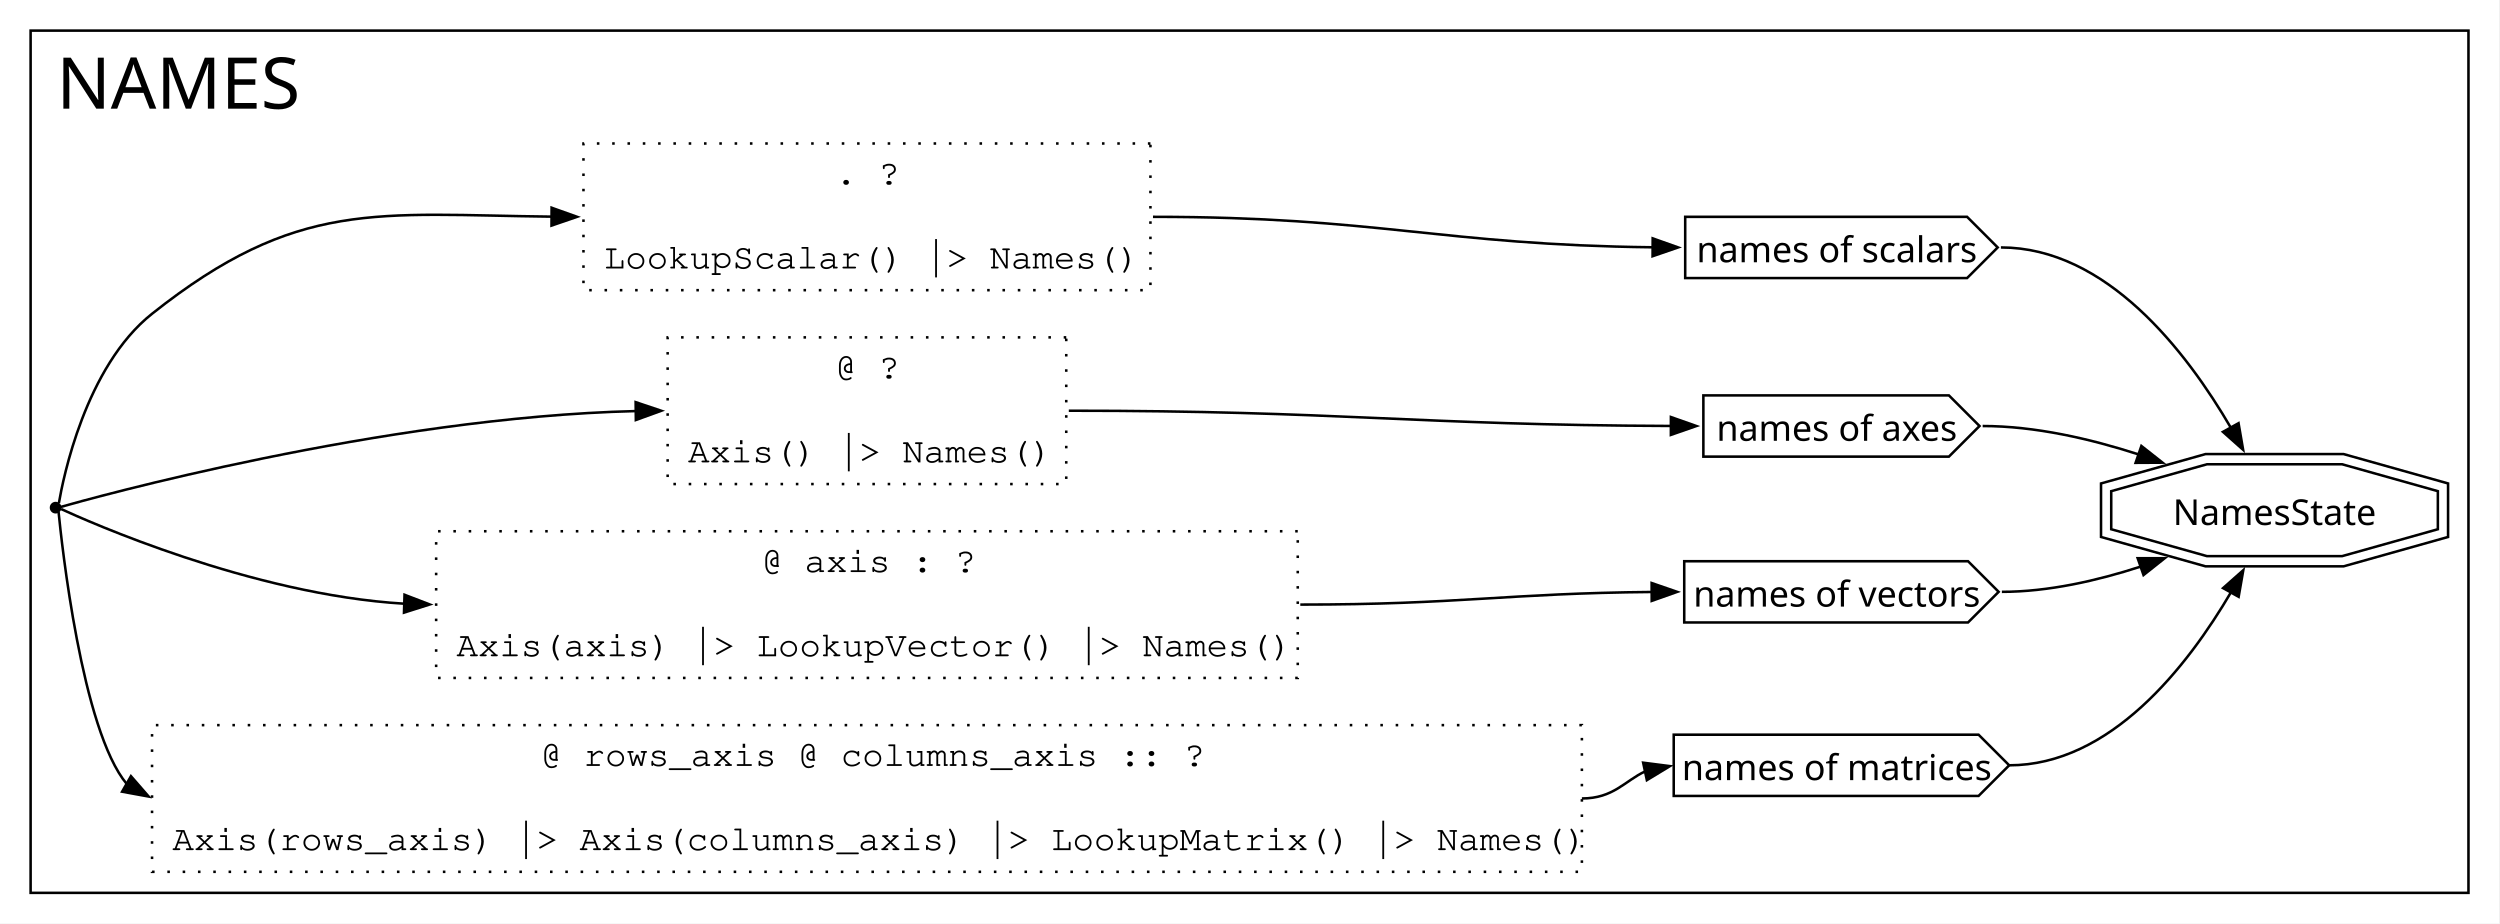
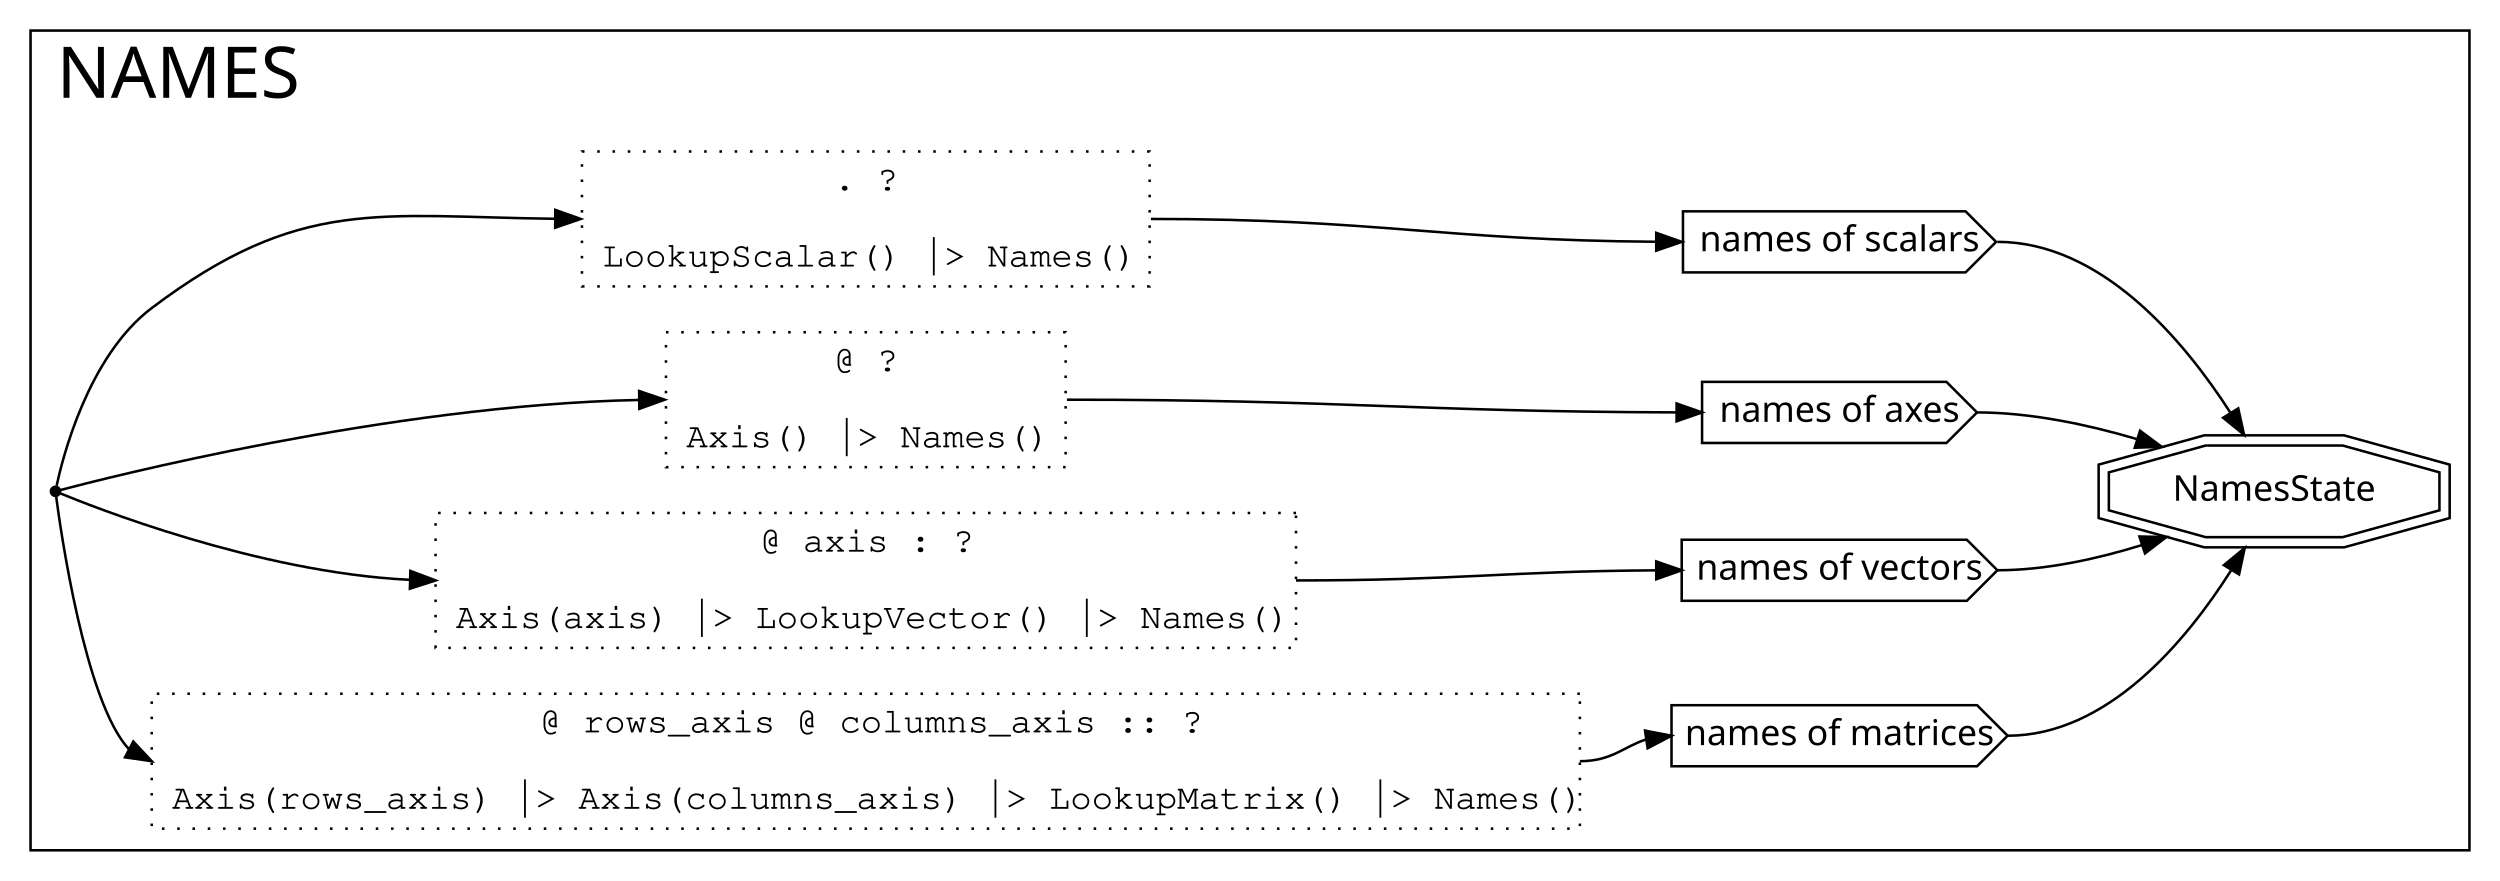
- <svg xmlns="http://www.w3.org/2000/svg" width="980pt" height="362pt" viewBox="0.00 0.00 980.00 362.00">
-   <g id="graph0" class="graph" transform="scale(1 1) rotate(0) translate(4 358)">
-     <polygon fill="white" stroke="none" points="-4,4 -4,-358 975.64,-358 975.64,4 -4,4" />
+ <svg xmlns="http://www.w3.org/2000/svg" width="982pt" height="346pt" viewBox="0.00 0.00 982.04 346.00">
+   <g id="graph0" class="graph" transform="scale(1 1) rotate(0) translate(4 342)">
+     <polygon fill="#ffffff" stroke="transparent" points="-4,4 -4,-342 978.043,-342 978.043,4 -4,4" />
    <g id="clust1" class="cluster">
-       <polygon fill="none" stroke="black" points="8,-8 8,-346 963.64,-346 963.64,-8 8,-8" />
-       <text xml:space="preserve" text-anchor="middle" x="65.88" y="-315.4" font-family="Sans-Serif" font-size="28.00">NAMES</text>
+       <polygon fill="none" stroke="#000000" points="8,-8 8,-330 966.043,-330 966.043,-8 8,-8" />
+       <text text-anchor="middle" x="66" y="-303.6" font-family="Sans-Serif" font-size="28.00" fill="#000000">NAMES</text>
    </g>
    <g id="node1" class="node">
-       <ellipse fill="black" stroke="black" cx="17.8" cy="-159" rx="1.8" ry="1.8" />
+       <ellipse fill="#000000" stroke="#000000" cx="17.8" cy="-149" rx="1.8" ry="1.8" />
    </g>
    <g id="node3" class="node">
-       <polygon fill="none" stroke="black" stroke-dasharray="1,5" points="616.1,-73.75 55.6,-73.75 55.6,-16.25 616.1,-16.25 616.1,-73.75" />
-       <text xml:space="preserve" text-anchor="start" x="207.97" y="-57.75" font-family="Courier,monospace" font-size="14.00">@ rows_axis @ columns_axis :: ?</text>
-       <text xml:space="preserve" text-anchor="start" x="331.72" y="-41.25" font-family="Courier,monospace" font-size="14.00"> </text>
-       <text xml:space="preserve" text-anchor="start" x="63.6" y="-24.75" font-family="Courier,monospace" font-size="14.00">Axis(rows_axis) |&gt; Axis(columns_axis) |&gt; LookupMatrix() |&gt; Names()</text>
+       <polygon fill="none" stroke="#000000" stroke-dasharray="1,5" points="616.6,-69.5 55.6,-69.5 55.6,-16.5 616.6,-16.5 616.6,-69.5" />
+       <text text-anchor="start" x="208.1" y="-54.3" font-family="Courier,monospace" font-size="14.00" fill="#000000">@ rows_axis @ columns_axis :: ?</text>
+       <text text-anchor="start" x="331.6" y="-39.3" font-family="Courier,monospace" font-size="14.00" fill="#000000"> </text>
+       <text text-anchor="start" x="63.6" y="-24.3" font-family="Courier,monospace" font-size="14.00" fill="#000000">Axis(rows_axis) |&gt; Axis(columns_axis) |&gt; LookupMatrix() |&gt; Names()</text>
    </g>
    <g id="edge9" class="edge">
-       <path fill="none" stroke="black" d="M18.95,-157.39C20.12,-145.53 28,-71.71 45.74,-50.62" />
-       <polygon fill="black" stroke="black" points="47.33,-53.74 54.29,-45.75 43.86,-47.66 47.33,-53.74" />
+       <path fill="none" stroke="#000000" d="M18.034,-147.16C19.622,-135.009 29.283,-66.212 46.727,-47.627" />
+       <polygon fill="#000000" stroke="#000000" points="48.352,-50.727 55.6,-43 45.115,-44.521 48.352,-50.727" />
    </g>
    <g id="node5" class="node">
-       <polygon fill="none" stroke="black" stroke-dasharray="1,5" points="504.72,-149.75 166.97,-149.75 166.97,-92.25 504.72,-92.25 504.72,-149.75" />
-       <text xml:space="preserve" text-anchor="start" x="294.6" y="-133.75" font-family="Courier,monospace" font-size="14.00">@ axis : ?</text>
-       <text xml:space="preserve" text-anchor="start" x="331.72" y="-117.25" font-family="Courier,monospace" font-size="14.00"> </text>
-       <text xml:space="preserve" text-anchor="start" x="174.97" y="-100.75" font-family="Courier,monospace" font-size="14.00">Axis(axis) |&gt; LookupVector() |&gt; Names()</text>
+       <polygon fill="none" stroke="#000000" stroke-dasharray="1,5" points="505.1,-140.5 167.1,-140.5 167.1,-87.5 505.1,-87.5 505.1,-140.5" />
+       <text text-anchor="start" x="294.6" y="-125.3" font-family="Courier,monospace" font-size="14.00" fill="#000000">@ axis : ?</text>
+       <text text-anchor="start" x="331.6" y="-110.3" font-family="Courier,monospace" font-size="14.00" fill="#000000"> </text>
+       <text text-anchor="start" x="175.1" y="-95.3" font-family="Courier,monospace" font-size="14.00" fill="#000000">Axis(axis) |&gt; LookupVector() |&gt; Names()</text>
    </g>
    <g id="edge10" class="edge">
-       <path fill="none" stroke="black" d="M19.95,-158.46C29.33,-154.12 94.53,-124.87 154.47,-121.35" />
-       <polygon fill="black" stroke="black" points="154.57,-124.85 164.46,-121.05 154.36,-117.85 154.57,-124.85" />
+       <path fill="none" stroke="#000000" d="M19.538,-148.269C30.988,-143.518 96.984,-117.126 156.794,-114.254" />
+       <polygon fill="#000000" stroke="#000000" points="157.189,-117.745 167.1,-114 157.017,-110.747 157.189,-117.745" />
    </g>
    <g id="node7" class="node">
-       <polygon fill="none" stroke="black" stroke-dasharray="1,5" points="413.97,-225.75 257.72,-225.75 257.72,-168.25 413.97,-168.25 413.97,-225.75" />
-       <text xml:space="preserve" text-anchor="start" x="323.47" y="-209.75" font-family="Courier,monospace" font-size="14.00">@ ?</text>
-       <text xml:space="preserve" text-anchor="start" x="331.72" y="-193.25" font-family="Courier,monospace" font-size="14.00"> </text>
-       <text xml:space="preserve" text-anchor="start" x="265.72" y="-176.75" font-family="Courier,monospace" font-size="14.00">Axis() |&gt; Names()</text>
+       <polygon fill="none" stroke="#000000" stroke-dasharray="1,5" points="414.6,-211.5 257.6,-211.5 257.6,-158.5 414.6,-158.5 414.6,-211.5" />
+       <text text-anchor="start" x="323.6" y="-196.3" font-family="Courier,monospace" font-size="14.00" fill="#000000">@ ?</text>
+       <text text-anchor="start" x="331.6" y="-181.3" font-family="Courier,monospace" font-size="14.00" fill="#000000"> </text>
+       <text text-anchor="start" x="265.6" y="-166.3" font-family="Courier,monospace" font-size="14.00" fill="#000000">Axis() |&gt; Names()</text>
    </g>
    <g id="edge11" class="edge">
-       <path fill="none" stroke="black" d="M19.65,-159.24C30.59,-162.36 145.64,-194.48 245.28,-196.86" />
-       <polygon fill="black" stroke="black" points="245.17,-200.36 255.21,-196.98 245.25,-193.36 245.17,-200.36" />
+       <path fill="none" stroke="#000000" d="M19.7,-149.509C35.659,-153.739 149.196,-182.963 247.076,-184.899" />
+       <polygon fill="#000000" stroke="#000000" points="247.065,-188.399 257.1,-185 247.136,-181.399 247.065,-188.399" />
    </g>
    <g id="node9" class="node">
-       <polygon fill="none" stroke="black" stroke-dasharray="1,5" points="446.97,-301.75 224.72,-301.75 224.72,-244.25 446.97,-244.25 446.97,-301.75" />
-       <text xml:space="preserve" text-anchor="start" x="323.47" y="-285.75" font-family="Courier,monospace" font-size="14.00">. ?</text>
-       <text xml:space="preserve" text-anchor="start" x="331.72" y="-269.25" font-family="Courier,monospace" font-size="14.00"> </text>
-       <text xml:space="preserve" text-anchor="start" x="232.72" y="-252.75" font-family="Courier,monospace" font-size="14.00">LookupScalar() |&gt; Names()</text>
+       <polygon fill="none" stroke="#000000" stroke-dasharray="1,5" points="447.6,-282.5 224.6,-282.5 224.6,-229.5 447.6,-229.5 447.6,-282.5" />
+       <text text-anchor="start" x="323.6" y="-267.3" font-family="Courier,monospace" font-size="14.00" fill="#000000">. ?</text>
+       <text text-anchor="start" x="331.6" y="-252.3" font-family="Courier,monospace" font-size="14.00" fill="#000000"> </text>
+       <text text-anchor="start" x="232.6" y="-237.3" font-family="Courier,monospace" font-size="14.00" fill="#000000">LookupScalar() |&gt; Names()</text>
    </g>
    <g id="edge12" class="edge">
-       <path fill="none" stroke="black" d="M19.08,-160.78C20.68,-170.17 29.42,-214.22 55.6,-235 112.55,-280.22 143.84,-273.83 212.39,-273.07" />
-       <polygon fill="black" stroke="black" points="212.23,-276.57 222.21,-273.01 212.19,-269.57 212.23,-276.57" />
+       <path fill="none" stroke="#000000" d="M18.241,-151.201C20.347,-161.115 30.35,-201.96 55.6,-221 113.928,-264.981 144.772,-256.877 214.061,-256.061" />
+       <polygon fill="#000000" stroke="#000000" points="214.121,-259.56 224.1,-256 214.079,-252.561 214.121,-259.56" />
    </g>
    <g id="node2" class="node">
-       <polygon fill="none" stroke="black" points="951.64,-150.54 951.64,-165.46 914.13,-176 861.1,-176 823.6,-165.46 823.6,-150.54 861.1,-140 914.13,-140 951.64,-150.54" />
-       <polygon fill="none" stroke="black" points="955.64,-147.51 955.64,-168.49 914.69,-180 860.55,-180 819.6,-168.49 819.6,-147.51 860.55,-136 914.69,-136 955.64,-147.51" />
-       <text xml:space="preserve" text-anchor="middle" x="887.62" y="-152.2" font-family="Sans-Serif" font-size="14.00">NamesState</text>
+       <polygon fill="none" stroke="#000000" points="954.252,-141.544 954.252,-156.456 916.216,-167 862.426,-167 824.391,-156.456 824.391,-141.544 862.426,-131 916.216,-131 954.252,-141.544" />
+       <polygon fill="none" stroke="#000000" points="958.265,-138.505 958.265,-159.495 916.764,-171 861.879,-171 820.378,-159.495 820.378,-138.505 861.879,-127 916.764,-127 958.265,-138.505" />
+       <text text-anchor="middle" x="889.321" y="-145.3" font-family="Sans-Serif" font-size="14.00" fill="#000000">NamesState</text>
    </g>
    <g id="node4" class="node">
-       <polygon fill="none" stroke="black" points="771.6,-70 652.1,-70 652.1,-46 771.6,-46 783.6,-58 771.6,-70" />
-       <text xml:space="preserve" text-anchor="middle" x="717.85" y="-52.2" font-family="Sans-Serif" font-size="14.00">names of matrices </text>
+       <polygon fill="none" stroke="#000000" points="772.6,-65 652.6,-65 652.6,-41 772.6,-41 784.6,-53 772.6,-65" />
+       <text text-anchor="middle" x="718.6" y="-49.3" font-family="Sans-Serif" font-size="14.00" fill="#000000">names of matrices </text>
    </g>
    <g id="edge1" class="edge">
-       <path fill="none" stroke="black" d="M616.1,-45C628.46,-45 632.88,-51.86 640.9,-55.62" />
-       <polygon fill="black" stroke="black" points="640.11,-59.03 650.62,-57.68 641.57,-52.18 640.11,-59.03" />
+       <path fill="none" stroke="#000000" d="M616.6,-43C629.184,-43 633.833,-48.743 642.574,-51.525" />
+       <polygon fill="#000000" stroke="#000000" points="642.197,-55.007 652.6,-53 643.216,-48.081 642.197,-55.007" />
    </g>
    <g id="edge2" class="edge">
-       <path fill="none" stroke="black" d="M783.6,-58C823.29,-58 853.46,-96.69 870.6,-125.93" />
-       <polygon fill="black" stroke="black" points="867.44,-127.46 875.37,-134.49 873.55,-124.05 867.44,-127.46" />
+       <path fill="none" stroke="#000000" d="M784.6,-53C823.77,-53 854.643,-89.945 872.438,-117.997" />
+       <polygon fill="#000000" stroke="#000000" points="869.564,-120.008 877.75,-126.734 875.546,-116.371 869.564,-120.008" />
    </g>
    <g id="node6" class="node">
-       <polygon fill="none" stroke="black" points="767.47,-138 656.22,-138 656.22,-114 767.47,-114 779.47,-126 767.47,-138" />
-       <text xml:space="preserve" text-anchor="middle" x="717.85" y="-120.2" font-family="Sans-Serif" font-size="14.00">names of vectors </text>
+       <polygon fill="none" stroke="#000000" points="768.6,-130 656.6,-130 656.6,-106 768.6,-106 780.6,-118 768.6,-130" />
+       <text text-anchor="middle" x="718.6" y="-114.3" font-family="Sans-Serif" font-size="14.00" fill="#000000">names of vectors </text>
    </g>
    <g id="edge3" class="edge">
-       <path fill="none" stroke="black" d="M505.72,-121C568.2,-121 586.49,-125.43 643.79,-125.95" />
-       <polygon fill="black" stroke="black" points="643.44,-129.45 653.45,-125.99 643.47,-122.45 643.44,-129.45" />
+       <path fill="none" stroke="#000000" d="M505.1,-114C568.905,-114 587.332,-117.589 646.351,-117.968" />
+       <polygon fill="#000000" stroke="#000000" points="646.589,-121.469 656.6,-118 646.611,-114.469 646.589,-121.469" />
    </g>
    <g id="edge4" class="edge">
-       <path fill="none" stroke="black" d="M780.73,-126C798.93,-126 818.16,-130.38 835.17,-135.91" />
-       <polygon fill="black" stroke="black" points="833.96,-139.19 844.56,-139.17 836.26,-132.58 833.96,-139.19" />
+       <path fill="none" stroke="#000000" d="M780.6,-118C799.562,-118 819.696,-122.415 837.417,-127.912" />
+       <polygon fill="#000000" stroke="#000000" points="836.398,-131.262 846.99,-131.057 838.582,-124.611 836.398,-131.262" />
    </g>
    <g id="node8" class="node">
-       <polygon fill="none" stroke="black" points="759.97,-203 663.72,-203 663.72,-179 759.97,-179 771.97,-191 759.97,-203" />
-       <text xml:space="preserve" text-anchor="middle" x="717.85" y="-185.2" font-family="Sans-Serif" font-size="14.00">names of axes </text>
+       <polygon fill="none" stroke="#000000" points="760.6,-192 664.6,-192 664.6,-168 760.6,-168 772.6,-180 760.6,-192" />
+       <text text-anchor="middle" x="718.6" y="-176.3" font-family="Sans-Serif" font-size="14.00" fill="#000000">names of axes </text>
    </g>
    <g id="edge5" class="edge">
-       <path fill="none" stroke="black" d="M414.97,-197C521.15,-197 550.42,-191.41 651.19,-191.02" />
-       <polygon fill="black" stroke="black" points="650.99,-194.52 660.98,-191 650.98,-187.52 650.99,-194.52" />
+       <path fill="none" stroke="#000000" d="M415.1,-185C522.545,-185 551.878,-180.308 654.441,-180.014" />
+       <polygon fill="#000000" stroke="#000000" points="654.605,-183.514 664.6,-180 654.595,-176.514 654.605,-183.514" />
    </g>
    <g id="edge6" class="edge">
-       <path fill="none" stroke="black" d="M773.2,-191C793.69,-191 815.45,-185.98 834.38,-179.85" />
-       <polygon fill="black" stroke="black" points="835.42,-183.19 843.74,-176.63 833.15,-176.57 835.42,-183.19" />
+       <path fill="none" stroke="#000000" d="M772.6,-180C793.586,-180 816.004,-175.261 835.526,-169.489" />
+       <polygon fill="#000000" stroke="#000000" points="836.644,-172.807 845.152,-166.493 834.564,-166.123 836.644,-172.807" />
    </g>
    <g id="node10" class="node">
-       <polygon fill="none" stroke="black" points="767.1,-273 656.6,-273 656.6,-249 767.1,-249 779.1,-261 767.1,-273" />
-       <text xml:space="preserve" text-anchor="middle" x="717.85" y="-255.2" font-family="Sans-Serif" font-size="14.00">names of scalars </text>
+       <polygon fill="none" stroke="#000000" points="768.1,-259 657.1,-259 657.1,-235 768.1,-235 780.1,-247 768.1,-259" />
+       <text text-anchor="middle" x="718.6" y="-243.3" font-family="Sans-Serif" font-size="14.00" fill="#000000">names of scalars </text>
    </g>
    <g id="edge7" class="edge">
-       <path fill="none" stroke="black" d="M447.97,-273C536.42,-273 560.99,-261.99 644.07,-261.06" />
-       <polygon fill="black" stroke="black" points="643.85,-264.56 653.83,-261.01 643.81,-257.56 643.85,-264.56" />
+       <path fill="none" stroke="#000000" d="M448.1,-256C537.411,-256 562.044,-247.656 646.555,-247.036" />
+       <polygon fill="#000000" stroke="#000000" points="646.613,-250.536 656.6,-247 646.587,-243.536 646.613,-250.536" />
    </g>
    <g id="edge8" class="edge">
-       <path fill="none" stroke="black" d="M780.36,-261C821.68,-261 853.02,-220.35 870.61,-190.13" />
-       <polygon fill="black" stroke="black" points="873.51,-192.11 875.31,-181.67 867.39,-188.71 873.51,-192.11" />
+       <path fill="none" stroke="#000000" d="M780.6,-247C821.362,-247 853.727,-208.524 872.215,-179.789" />
+       <polygon fill="#000000" stroke="#000000" points="875.22,-181.584 877.501,-171.238 869.266,-177.904 875.22,-181.584" />
    </g>
  </g>
</svg>
